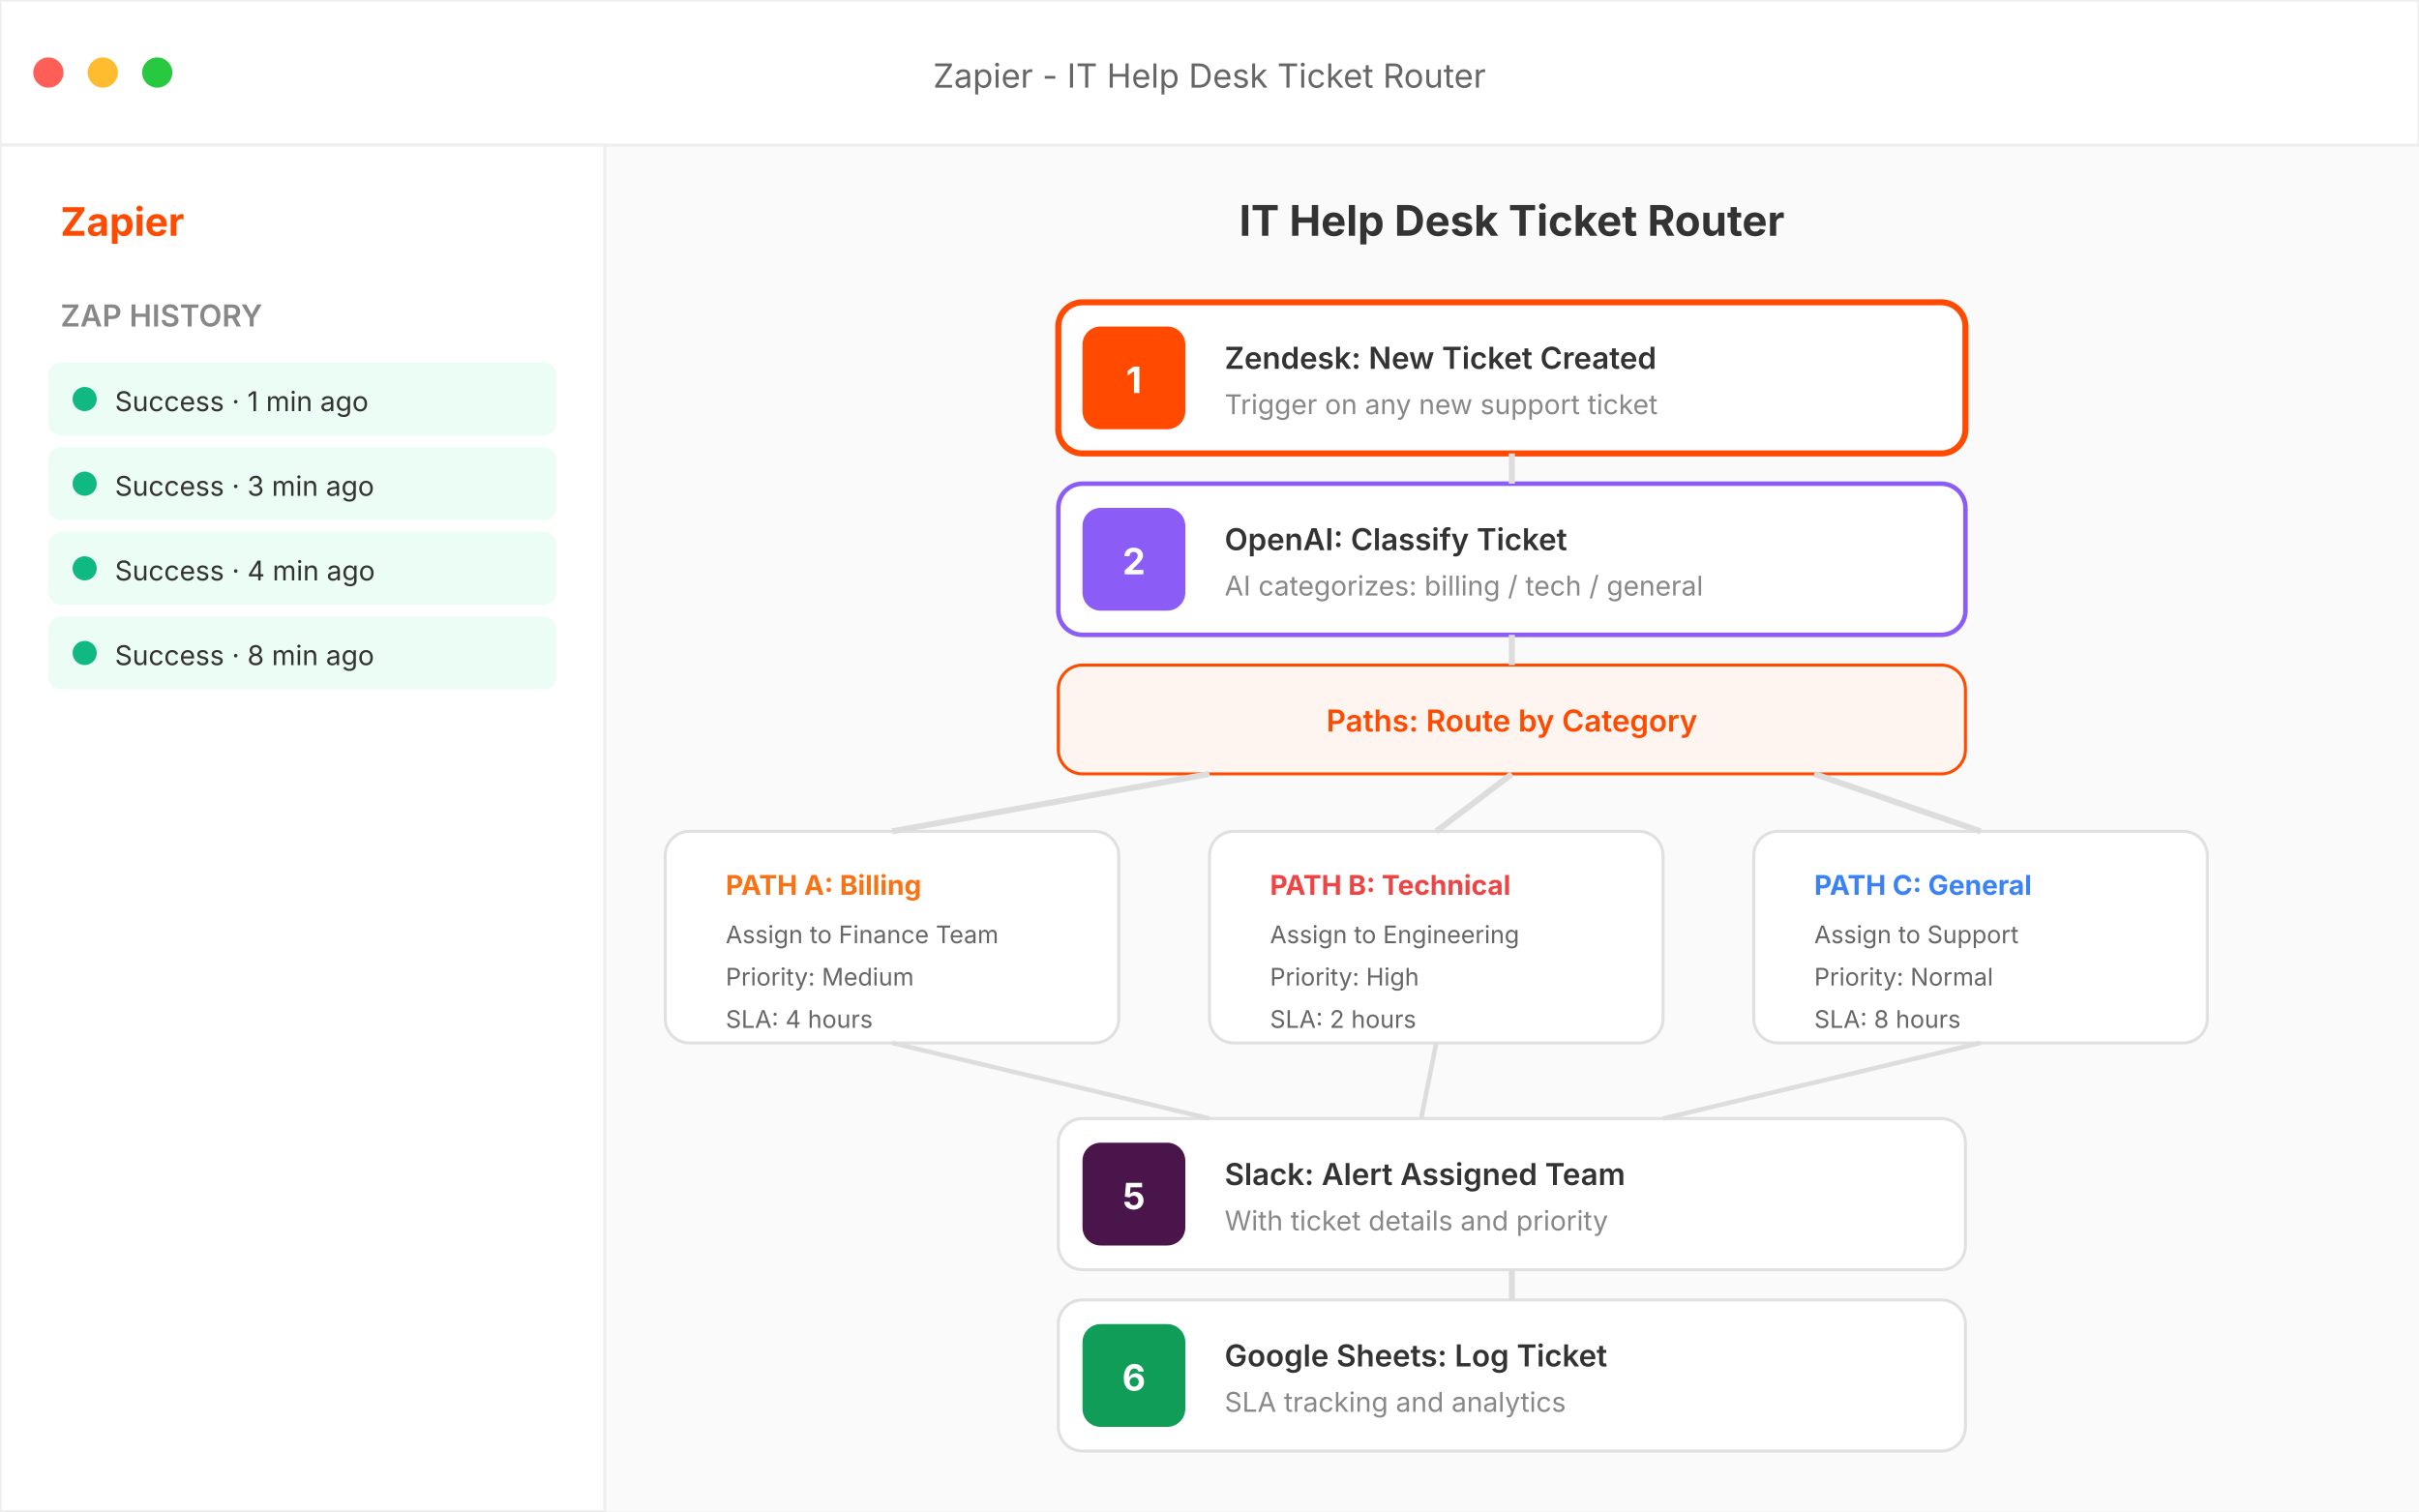
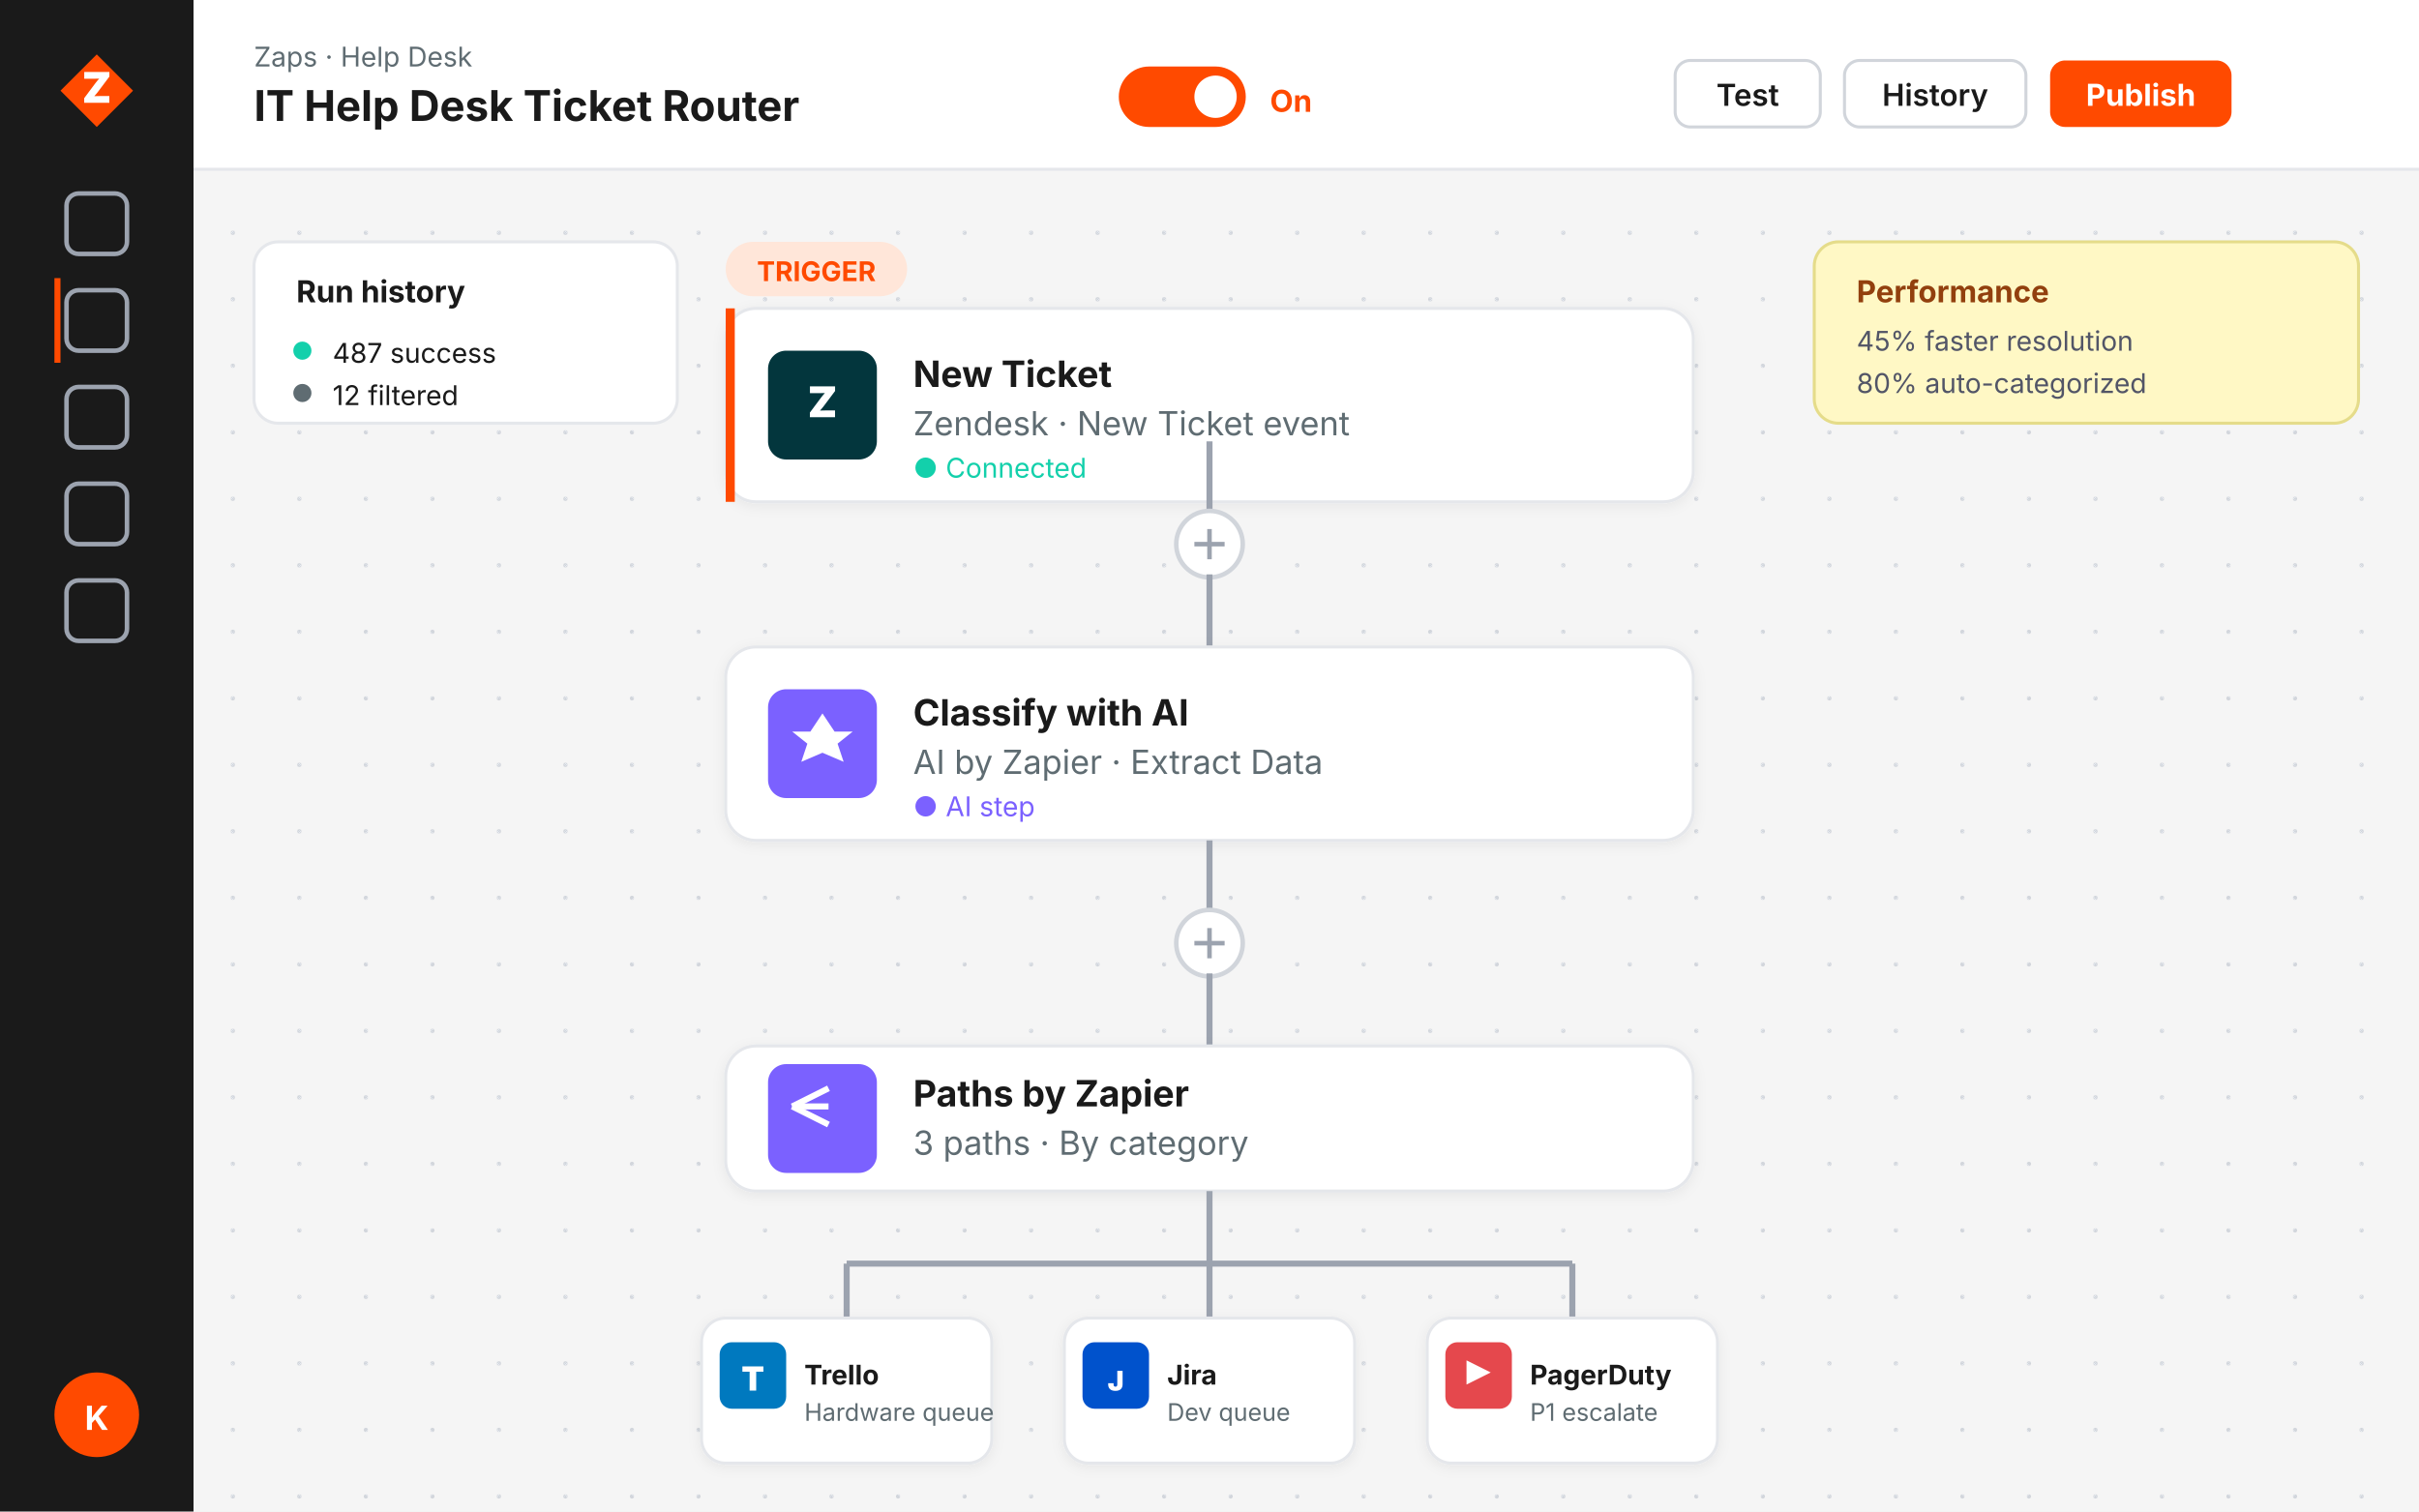
<svg xmlns="http://www.w3.org/2000/svg" viewBox="0 0 800 500">
-   <rect width="800" height="500" fill="#fafafa" />
-   <rect width="800" height="48" fill="#fff" stroke="#eee" stroke-width="1" />
-   <circle cx="16" cy="24" r="5" fill="#ff5f57" />
-   <circle cx="34" cy="24" r="5" fill="#febc2e" />
-   <circle cx="52" cy="24" r="5" fill="#28c840" />
-   <text x="400" y="29" text-anchor="middle" font-family="Inter,sans-serif" font-size="11" fill="#666">Zapier - IT Help Desk Ticket Router</text>
-   <rect x="0" y="48" width="200" height="452" fill="#fff" stroke="#eee" stroke-width="1" />
-   <text x="20" y="78" font-family="Inter,sans-serif" font-size="13" font-weight="700" fill="#ff4a00">Zapier</text>
-   <text x="20" y="108" font-family="Inter,sans-serif" font-size="10" font-weight="600" fill="#888">ZAP HISTORY</text>
-   <rect x="16" y="120" width="168" height="24" rx="4" fill="#ecfdf5" />
-   <circle cx="28" cy="132" r="4" fill="#10b981" />
-   <text x="38" y="136" font-family="Inter,sans-serif" font-size="9" fill="#333">Success · 1 min ago</text>
-   <rect x="16" y="148" width="168" height="24" rx="4" fill="#ecfdf5" />
-   <circle cx="28" cy="160" r="4" fill="#10b981" />
-   <text x="38" y="164" font-family="Inter,sans-serif" font-size="9" fill="#333">Success · 3 min ago</text>
-   <rect x="16" y="176" width="168" height="24" rx="4" fill="#ecfdf5" />
-   <circle cx="28" cy="188" r="4" fill="#10b981" />
-   <text x="38" y="192" font-family="Inter,sans-serif" font-size="9" fill="#333">Success · 4 min ago</text>
-   <rect x="16" y="204" width="168" height="24" rx="4" fill="#ecfdf5" />
-   <circle cx="28" cy="216" r="4" fill="#10b981" />
-   <text x="38" y="220" font-family="Inter,sans-serif" font-size="9" fill="#333">Success · 8 min ago</text>
-   <text x="500" y="78" font-family="Inter,sans-serif" font-size="14" font-weight="700" fill="#333" text-anchor="middle">IT Help Desk Ticket Router</text>
-   <rect x="350" y="100" width="300" height="50" rx="8" fill="#fff" stroke="#ff4a00" stroke-width="2" />
-   <rect x="358" y="108" width="34" height="34" rx="6" fill="#ff4a00" />
-   <text x="375" y="130" text-anchor="middle" font-family="Inter,sans-serif" font-size="12" font-weight="700" fill="#fff">1</text>
-   <text x="405" y="122" font-family="Inter,sans-serif" font-size="10" font-weight="600" fill="#333">Zendesk: New Ticket Created</text>
-   <text x="405" y="137" font-family="Inter,sans-serif" font-size="9" fill="#888">Trigger on any new support ticket</text>
-   <rect x="350" y="160" width="300" height="50" rx="8" fill="#fff" stroke="#8b5cf6" stroke-width="1.5" />
-   <rect x="358" y="168" width="34" height="34" rx="6" fill="#8b5cf6" />
-   <text x="375" y="190" text-anchor="middle" font-family="Inter,sans-serif" font-size="12" font-weight="700" fill="#fff">2</text>
-   <text x="405" y="182" font-family="Inter,sans-serif" font-size="10" font-weight="600" fill="#333">OpenAI: Classify Ticket</text>
-   <text x="405" y="197" font-family="Inter,sans-serif" font-size="9" fill="#888">AI categorizes: billing / tech / general</text>
-   <rect x="350" y="220" width="300" height="36" rx="8" fill="#fff5f0" stroke="#ff4a00" stroke-width="1" />
-   <text x="500" y="242" text-anchor="middle" font-family="Inter,sans-serif" font-size="10" font-weight="600" fill="#ff4a00">Paths: Route by Category</text>
-   <rect x="220" y="275" width="150" height="70" rx="8" fill="#fff" stroke="#e0e0e0" stroke-width="1" />
-   <text x="240" y="296" font-family="Inter,sans-serif" font-size="9" font-weight="700" fill="#f97316">PATH A: Billing</text>
-   <text x="240" y="312" font-family="Inter,sans-serif" font-size="8" fill="#666">Assign to Finance Team</text>
-   <text x="240" y="326" font-family="Inter,sans-serif" font-size="8" fill="#666">Priority: Medium</text>
-   <text x="240" y="340" font-family="Inter,sans-serif" font-size="8" fill="#666">SLA: 4 hours</text>
-   <rect x="400" y="275" width="150" height="70" rx="8" fill="#fff" stroke="#e0e0e0" stroke-width="1" />
-   <text x="420" y="296" font-family="Inter,sans-serif" font-size="9" font-weight="700" fill="#ef4444">PATH B: Technical</text>
-   <text x="420" y="312" font-family="Inter,sans-serif" font-size="8" fill="#666">Assign to Engineering</text>
-   <text x="420" y="326" font-family="Inter,sans-serif" font-size="8" fill="#666">Priority: High</text>
-   <text x="420" y="340" font-family="Inter,sans-serif" font-size="8" fill="#666">SLA: 2 hours</text>
-   <rect x="580" y="275" width="150" height="70" rx="8" fill="#fff" stroke="#e0e0e0" stroke-width="1" />
-   <text x="600" y="296" font-family="Inter,sans-serif" font-size="9" font-weight="700" fill="#3b82f6">PATH C: General</text>
-   <text x="600" y="312" font-family="Inter,sans-serif" font-size="8" fill="#666">Assign to Support</text>
-   <text x="600" y="326" font-family="Inter,sans-serif" font-size="8" fill="#666">Priority: Normal</text>
-   <text x="600" y="340" font-family="Inter,sans-serif" font-size="8" fill="#666">SLA: 8 hours</text>
-   <rect x="350" y="370" width="300" height="50" rx="8" fill="#fff" stroke="#e0e0e0" stroke-width="1" />
-   <rect x="358" y="378" width="34" height="34" rx="6" fill="#4a154b" />
-   <text x="375" y="400" text-anchor="middle" font-family="Inter,sans-serif" font-size="12" font-weight="700" fill="#fff">5</text>
-   <text x="405" y="392" font-family="Inter,sans-serif" font-size="10" font-weight="600" fill="#333">Slack: Alert Assigned Team</text>
-   <text x="405" y="407" font-family="Inter,sans-serif" font-size="9" fill="#888">With ticket details and priority</text>
-   <rect x="350" y="430" width="300" height="50" rx="8" fill="#fff" stroke="#e0e0e0" stroke-width="1" />
-   <rect x="358" y="438" width="34" height="34" rx="6" fill="#0f9d58" />
-   <text x="375" y="460" text-anchor="middle" font-family="Inter,sans-serif" font-size="12" font-weight="700" fill="#fff">6</text>
-   <text x="405" y="452" font-family="Inter,sans-serif" font-size="10" font-weight="600" fill="#333">Google Sheets: Log Ticket</text>
-   <text x="405" y="467" font-family="Inter,sans-serif" font-size="9" fill="#888">SLA tracking and analytics</text>
-   <line x1="500" y1="150" x2="500" y2="160" stroke="#ddd" stroke-width="2" />
-   <line x1="500" y1="210" x2="500" y2="220" stroke="#ddd" stroke-width="2" />
-   <line x1="400" y1="256" x2="295" y2="275" stroke="#ddd" stroke-width="2" />
-   <line x1="500" y1="256" x2="475" y2="275" stroke="#ddd" stroke-width="2" />
-   <line x1="600" y1="256" x2="655" y2="275" stroke="#ddd" stroke-width="2" />
-   <line x1="295" y1="345" x2="400" y2="370" stroke="#ddd" stroke-width="1.5" />
-   <line x1="475" y1="345" x2="470" y2="370" stroke="#ddd" stroke-width="1.5" />
-   <line x1="655" y1="345" x2="550" y2="370" stroke="#ddd" stroke-width="1.5" />
-   <line x1="500" y1="420" x2="500" y2="430" stroke="#ddd" stroke-width="2" />
+   <defs>
+     <pattern id="zapDots2" width="22" height="22" patternUnits="userSpaceOnUse">
+       <circle cx="11" cy="11" r="0.7" fill="#D1D5DB" />
+     </pattern>
+     <filter id="zapShadow2" x="-20%" y="-20%" width="140%" height="140%">
+       <feDropShadow dx="0" dy="1" stdDeviation="2" flood-color="#000" flood-opacity="0.06" />
+     </filter>
+   </defs>
+   <rect width="800" height="500" fill="#F5F5F5" />
+   <rect x="64" y="56" width="736" height="444" fill="url(#zapDots2)" />
+   <rect x="0" y="0" width="64" height="500" fill="#1A1A1A" />
+   <polygon points="32,18 44,30 32,42 20,30" fill="#FF4A00" />
+   <text x="32" y="34" text-anchor="middle" font-family="Inter,sans-serif" font-size="14" font-weight="900" fill="#fff">Z</text>
+   <g stroke="#9CA3AF" stroke-width="1.5" fill="none">
+     <rect x="22" y="64" width="20" height="20" rx="4" />
+     <rect x="22" y="96" width="20" height="20" rx="4" />
+     <rect x="22" y="128" width="20" height="20" rx="4" />
+     <rect x="22" y="160" width="20" height="20" rx="4" />
+     <rect x="22" y="192" width="20" height="20" rx="4" />
+   </g>
+   <rect x="18" y="92" width="2" height="28" fill="#FF4A00" />
+   <circle cx="32" cy="468" r="14" fill="#FF4A00" />
+   <text x="32" y="473" text-anchor="middle" font-family="Inter,sans-serif" font-size="11" font-weight="700" fill="#fff">K</text>
+   <rect x="64" y="0" width="736" height="56" fill="#FFFFFF" />
+   <line x1="64" y1="56" x2="800" y2="56" stroke="#E5E7EB" />
+   <text x="84" y="22" font-family="Inter,sans-serif" font-size="9" fill="#5F6C72">Zaps · Help Desk</text>
+   <text x="84" y="40" font-family="Inter,sans-serif" font-size="14" font-weight="700" fill="#1A1A1A">IT Help Desk Ticket Router</text>
+   <rect x="370" y="22" width="42" height="20" rx="10" fill="#FF4A00" />
+   <circle cx="402" cy="32" r="7" fill="#fff" />
+   <text x="420" y="37" font-family="Inter,sans-serif" font-size="10" font-weight="700" fill="#FF4A00">On</text>
+   <rect x="554" y="20" width="48" height="22" rx="5" fill="#fff" stroke="#D1D5DB" />
+   <text x="578" y="35" text-anchor="middle" font-family="Inter,sans-serif" font-size="10" font-weight="600" fill="#1A1A1A">Test</text>
+   <rect x="610" y="20" width="60" height="22" rx="5" fill="#fff" stroke="#D1D5DB" />
+   <text x="640" y="35" text-anchor="middle" font-family="Inter,sans-serif" font-size="10" font-weight="600" fill="#1A1A1A">History</text>
+   <rect x="678" y="20" width="60" height="22" rx="5" fill="#FF4A00" />
+   <text x="708" y="35" text-anchor="middle" font-family="Inter,sans-serif" font-size="10" font-weight="700" fill="#fff">Publish</text>
+   <g transform="translate(240, 80)">
+     <rect x="0" y="0" width="60" height="18" rx="9" fill="#FFE6D9" />
+     <text x="30" y="13" text-anchor="middle" font-family="Inter,sans-serif" font-size="9" font-weight="700" fill="#FF4A00">TRIGGER</text>
+     <rect x="0" y="22" width="320" height="64" rx="10" fill="#FFFFFF" stroke="#E5E7EB" filter="url(#zapShadow2)" />
+     <rect x="0" y="22" width="3" height="64" fill="#FF4A00" />
+     <rect x="14" y="36" width="36" height="36" rx="6" fill="#03363D" />
+     <text x="32" y="58" text-anchor="middle" font-family="Inter,sans-serif" font-size="14" font-weight="900" fill="#fff">Z</text>
+     <text x="62" y="48" font-family="Inter,sans-serif" font-size="12" font-weight="700" fill="#1A1A1A">New Ticket</text>
+     <text x="62" y="64" font-family="Inter,sans-serif" font-size="11" fill="#5F6C72">Zendesk · New Ticket event</text>
+     <text x="62" y="78" font-family="Inter,sans-serif" font-size="9" fill="#13D0AB">● Connected</text>
+   </g>
+   <line x1="400" y1="146" x2="400" y2="170" stroke="#9CA3AF" stroke-width="2" />
+   <circle cx="400" cy="180" r="11" fill="#fff" stroke="#D1D5DB" stroke-width="1.5" />
+   <line x1="395" y1="180" x2="405" y2="180" stroke="#9CA3AF" stroke-width="1.5" />
+   <line x1="400" y1="175" x2="400" y2="185" stroke="#9CA3AF" stroke-width="1.5" />
+   <line x1="400" y1="190" x2="400" y2="214" stroke="#9CA3AF" stroke-width="2" />
+   <g transform="translate(240, 214)">
+     <rect x="0" y="0" width="320" height="64" rx="10" fill="#FFFFFF" stroke="#E5E7EB" filter="url(#zapShadow2)" />
+     <rect x="14" y="14" width="36" height="36" rx="6" fill="#7B61FF" />
+     <polygon points="32,22 36,28 42,28 37,32 39,38 32,35 25,38 27,32 22,28 28,28" fill="#fff" />
+     <text x="62" y="26" font-family="Inter,sans-serif" font-size="12" font-weight="700" fill="#1A1A1A">Classify with AI</text>
+     <text x="62" y="42" font-family="Inter,sans-serif" font-size="11" fill="#5F6C72">AI by Zapier · Extract Data</text>
+     <text x="62" y="56" font-family="Inter,sans-serif" font-size="9" fill="#7B61FF">● AI step</text>
+   </g>
+   <line x1="400" y1="278" x2="400" y2="302" stroke="#9CA3AF" stroke-width="2" />
+   <circle cx="400" cy="312" r="11" fill="#fff" stroke="#D1D5DB" stroke-width="1.5" />
+   <line x1="395" y1="312" x2="405" y2="312" stroke="#9CA3AF" stroke-width="1.5" />
+   <line x1="400" y1="307" x2="400" y2="317" stroke="#9CA3AF" stroke-width="1.5" />
+   <line x1="400" y1="322" x2="400" y2="346" stroke="#9CA3AF" stroke-width="2" />
+   <g transform="translate(240, 346)">
+     <rect x="0" y="0" width="320" height="48" rx="10" fill="#FFFFFF" stroke="#E5E7EB" filter="url(#zapShadow2)" />
+     <rect x="14" y="6" width="36" height="36" rx="6" fill="#7B61FF" />
+     <line x1="22" y1="20" x2="34" y2="20" stroke="#fff" stroke-width="2" />
+     <line x1="22" y1="20" x2="34" y2="14" stroke="#fff" stroke-width="2" />
+     <line x1="22" y1="20" x2="34" y2="26" stroke="#fff" stroke-width="2" />
+     <text x="62" y="20" font-family="Inter,sans-serif" font-size="12" font-weight="700" fill="#1A1A1A">Paths by Zapier</text>
+     <text x="62" y="36" font-family="Inter,sans-serif" font-size="11" fill="#5F6C72">3 paths · By category</text>
+   </g>
+   <line x1="400" y1="394" x2="400" y2="418" stroke="#9CA3AF" stroke-width="2" />
+   <line x1="280" y1="418" x2="520" y2="418" stroke="#9CA3AF" stroke-width="2" />
+   <line x1="280" y1="418" x2="280" y2="436" stroke="#9CA3AF" stroke-width="2" />
+   <line x1="400" y1="418" x2="400" y2="436" stroke="#9CA3AF" stroke-width="2" />
+   <line x1="520" y1="418" x2="520" y2="436" stroke="#9CA3AF" stroke-width="2" />
+   <g transform="translate(232, 436)">
+     <rect x="0" y="0" width="96" height="48" rx="8" fill="#FFFFFF" stroke="#E5E7EB" filter="url(#zapShadow2)" />
+     <rect x="6" y="8" width="22" height="22" rx="4" fill="#0079BF" />
+     <text x="17" y="24" text-anchor="middle" font-family="Inter,sans-serif" font-size="11" font-weight="900" fill="#fff">T</text>
+     <text x="34" y="22" font-family="Inter,sans-serif" font-size="9" font-weight="700" fill="#1A1A1A">Trello</text>
+     <text x="34" y="34" font-family="Inter,sans-serif" font-size="8" fill="#5F6C72">Hardware queue</text>
+   </g>
+   <g transform="translate(352, 436)">
+     <rect x="0" y="0" width="96" height="48" rx="8" fill="#FFFFFF" stroke="#E5E7EB" filter="url(#zapShadow2)" />
+     <rect x="6" y="8" width="22" height="22" rx="4" fill="#0052CC" />
+     <text x="17" y="24" text-anchor="middle" font-family="Inter,sans-serif" font-size="9" font-weight="900" fill="#fff">J</text>
+     <text x="34" y="22" font-family="Inter,sans-serif" font-size="9" font-weight="700" fill="#1A1A1A">Jira</text>
+     <text x="34" y="34" font-family="Inter,sans-serif" font-size="8" fill="#5F6C72">Dev queue</text>
+   </g>
+   <g transform="translate(472, 436)">
+     <rect x="0" y="0" width="96" height="48" rx="8" fill="#FFFFFF" stroke="#E5E7EB" filter="url(#zapShadow2)" />
+     <rect x="6" y="8" width="22" height="22" rx="4" fill="#E5484D" />
+     <polygon points="13,14 21,18 13,22" fill="#fff" />
+     <text x="34" y="22" font-family="Inter,sans-serif" font-size="9" font-weight="700" fill="#1A1A1A">PagerDuty</text>
+     <text x="34" y="34" font-family="Inter,sans-serif" font-size="8" fill="#5F6C72">P1 escalate</text>
+   </g>
+   <rect x="84" y="80" width="140" height="60" rx="8" fill="#FFFFFF" stroke="#E5E7EB" />
+   <text x="98" y="100" font-family="Inter,sans-serif" font-size="10" font-weight="700" fill="#1A1A1A">Run history</text>
+   <circle cx="100" cy="116" r="3" fill="#13D0AB" />
+   <text x="110" y="120" font-family="Inter,sans-serif" font-size="9" fill="#1A1A1A">487 success</text>
+   <circle cx="100" cy="130" r="3" fill="#5F6C72" />
+   <text x="110" y="134" font-family="Inter,sans-serif" font-size="9" fill="#1A1A1A">12 filtered</text>
+   <rect x="600" y="80" width="180" height="60" rx="8" fill="#FFF8C5" stroke="#E5DC8A" />
+   <text x="614" y="100" font-family="Inter,sans-serif" font-size="10" font-weight="700" fill="#92400E">Performance</text>
+   <text x="614" y="116" font-family="Inter,sans-serif" font-size="9" fill="#525567">45% faster resolution</text>
+   <text x="614" y="130" font-family="Inter,sans-serif" font-size="9" fill="#525567">80% auto-categorized</text>
</svg>
